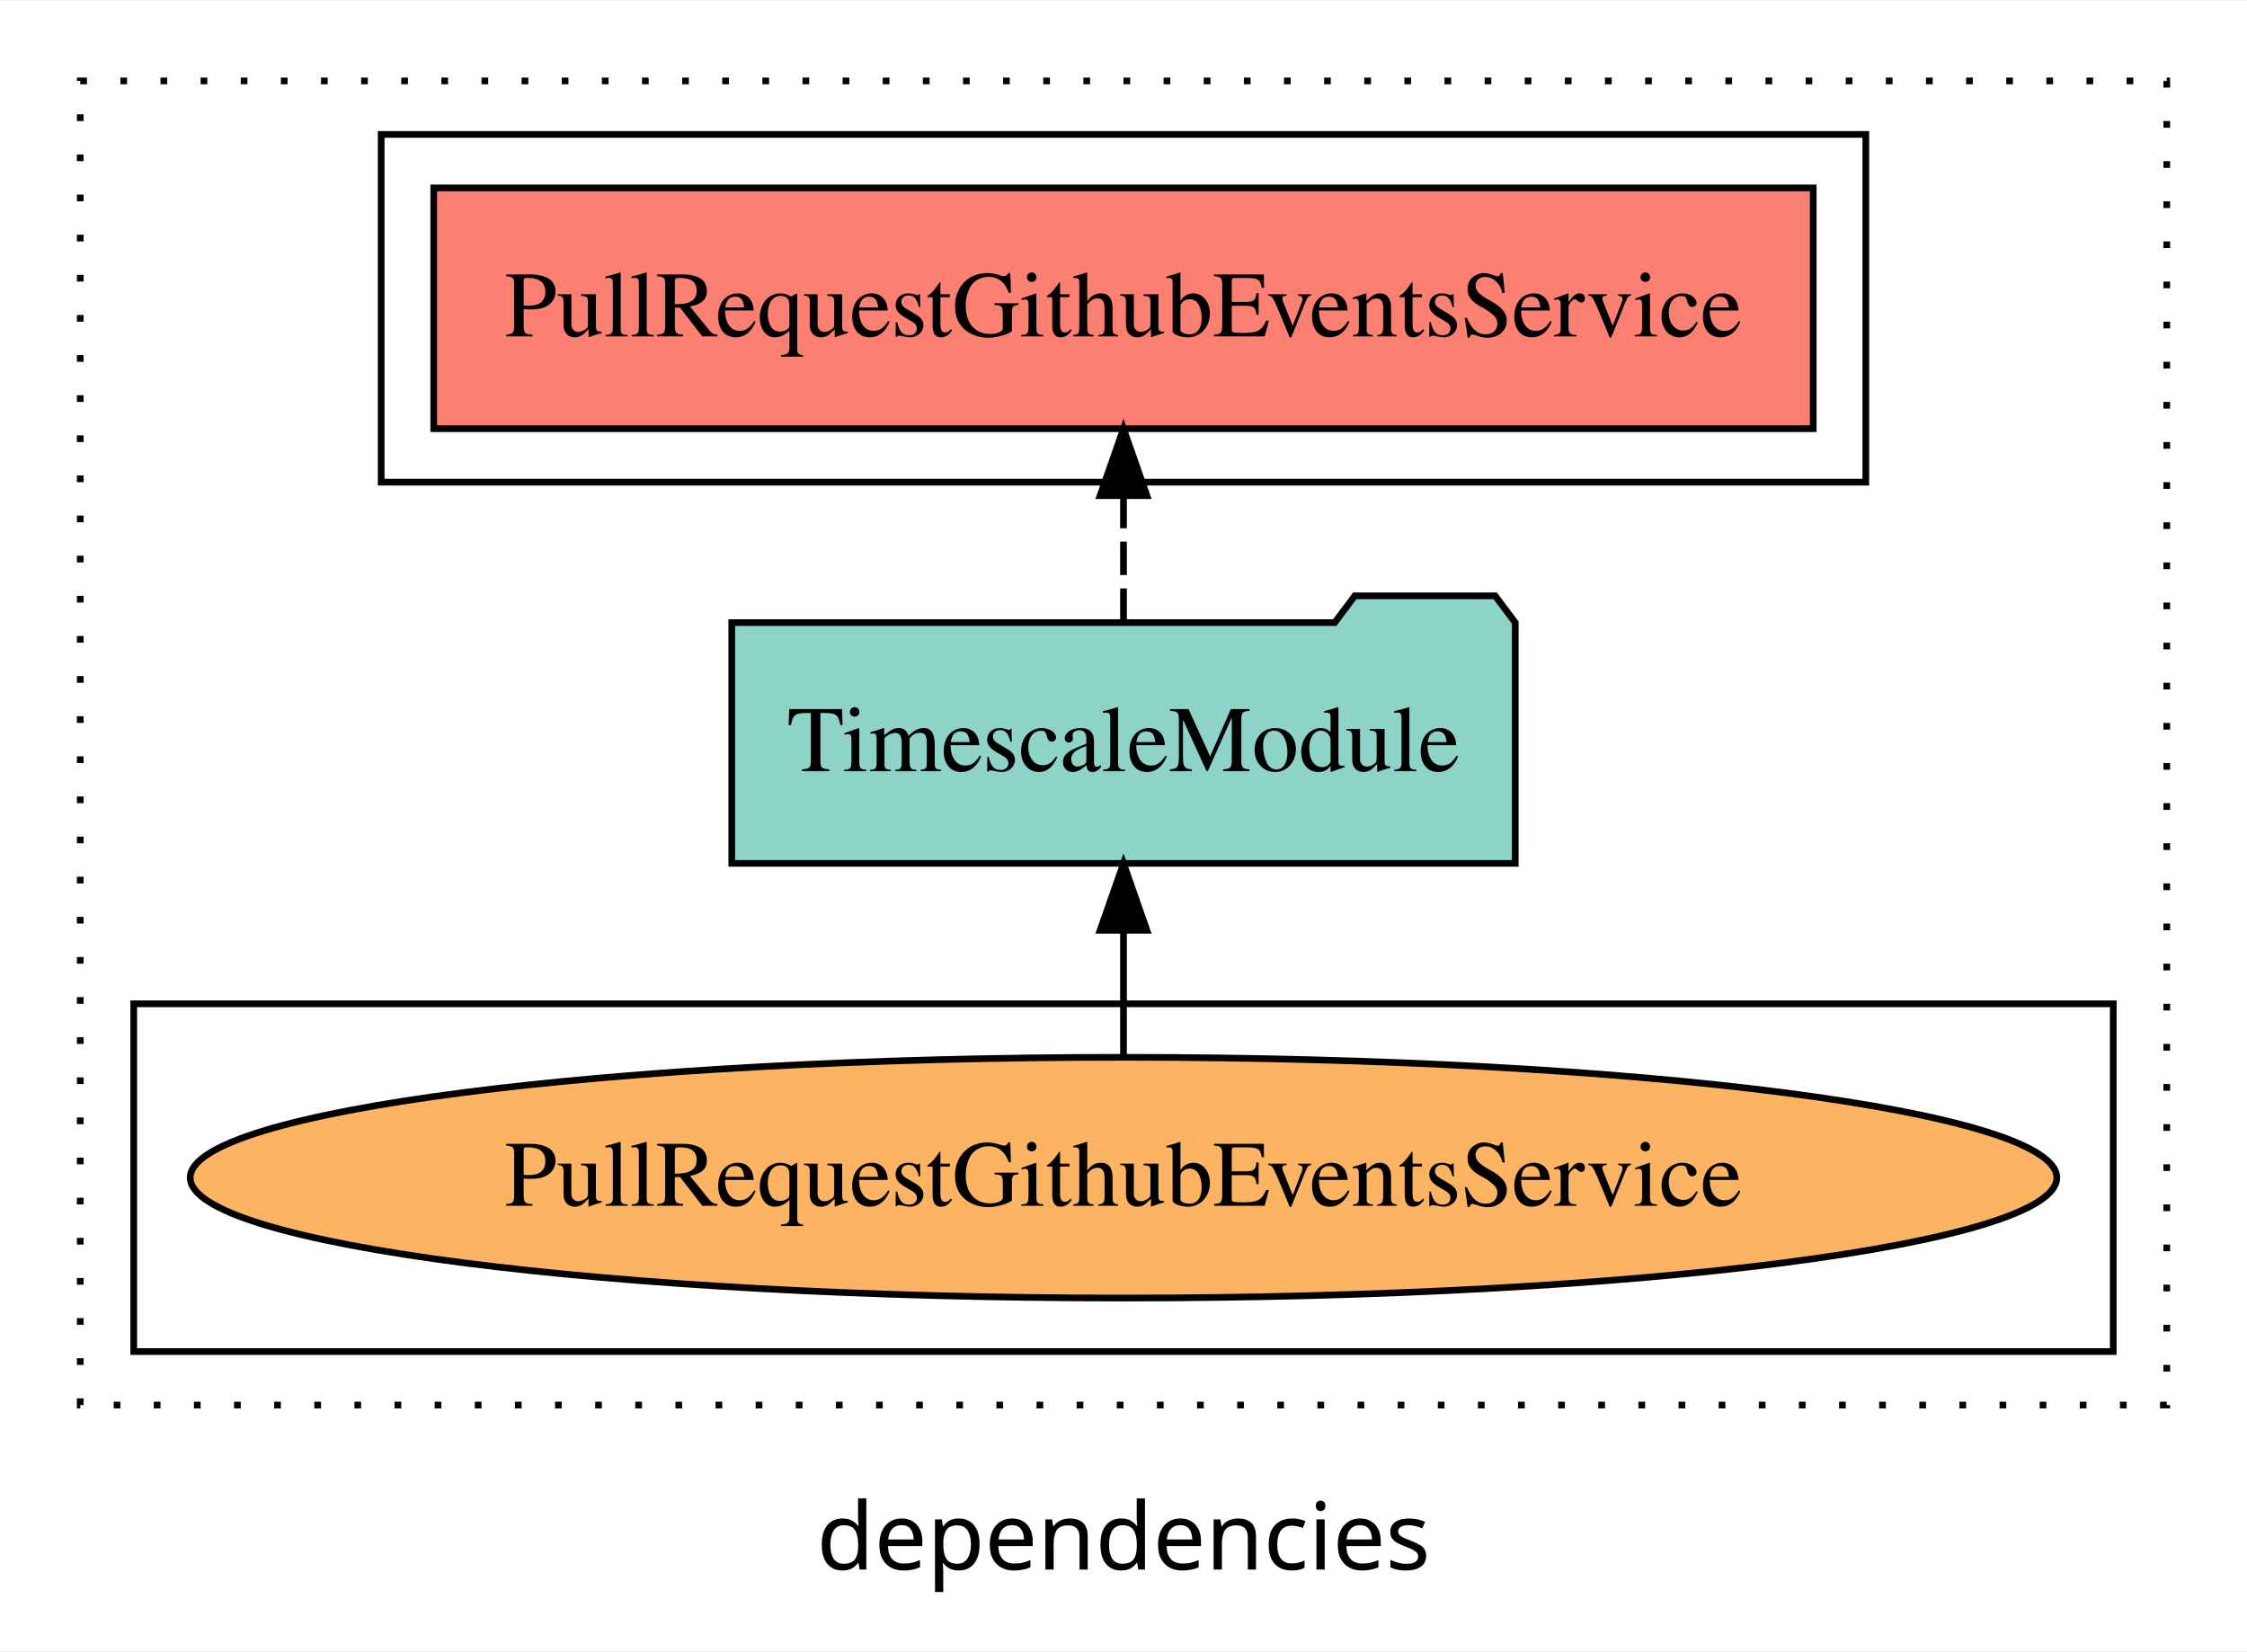
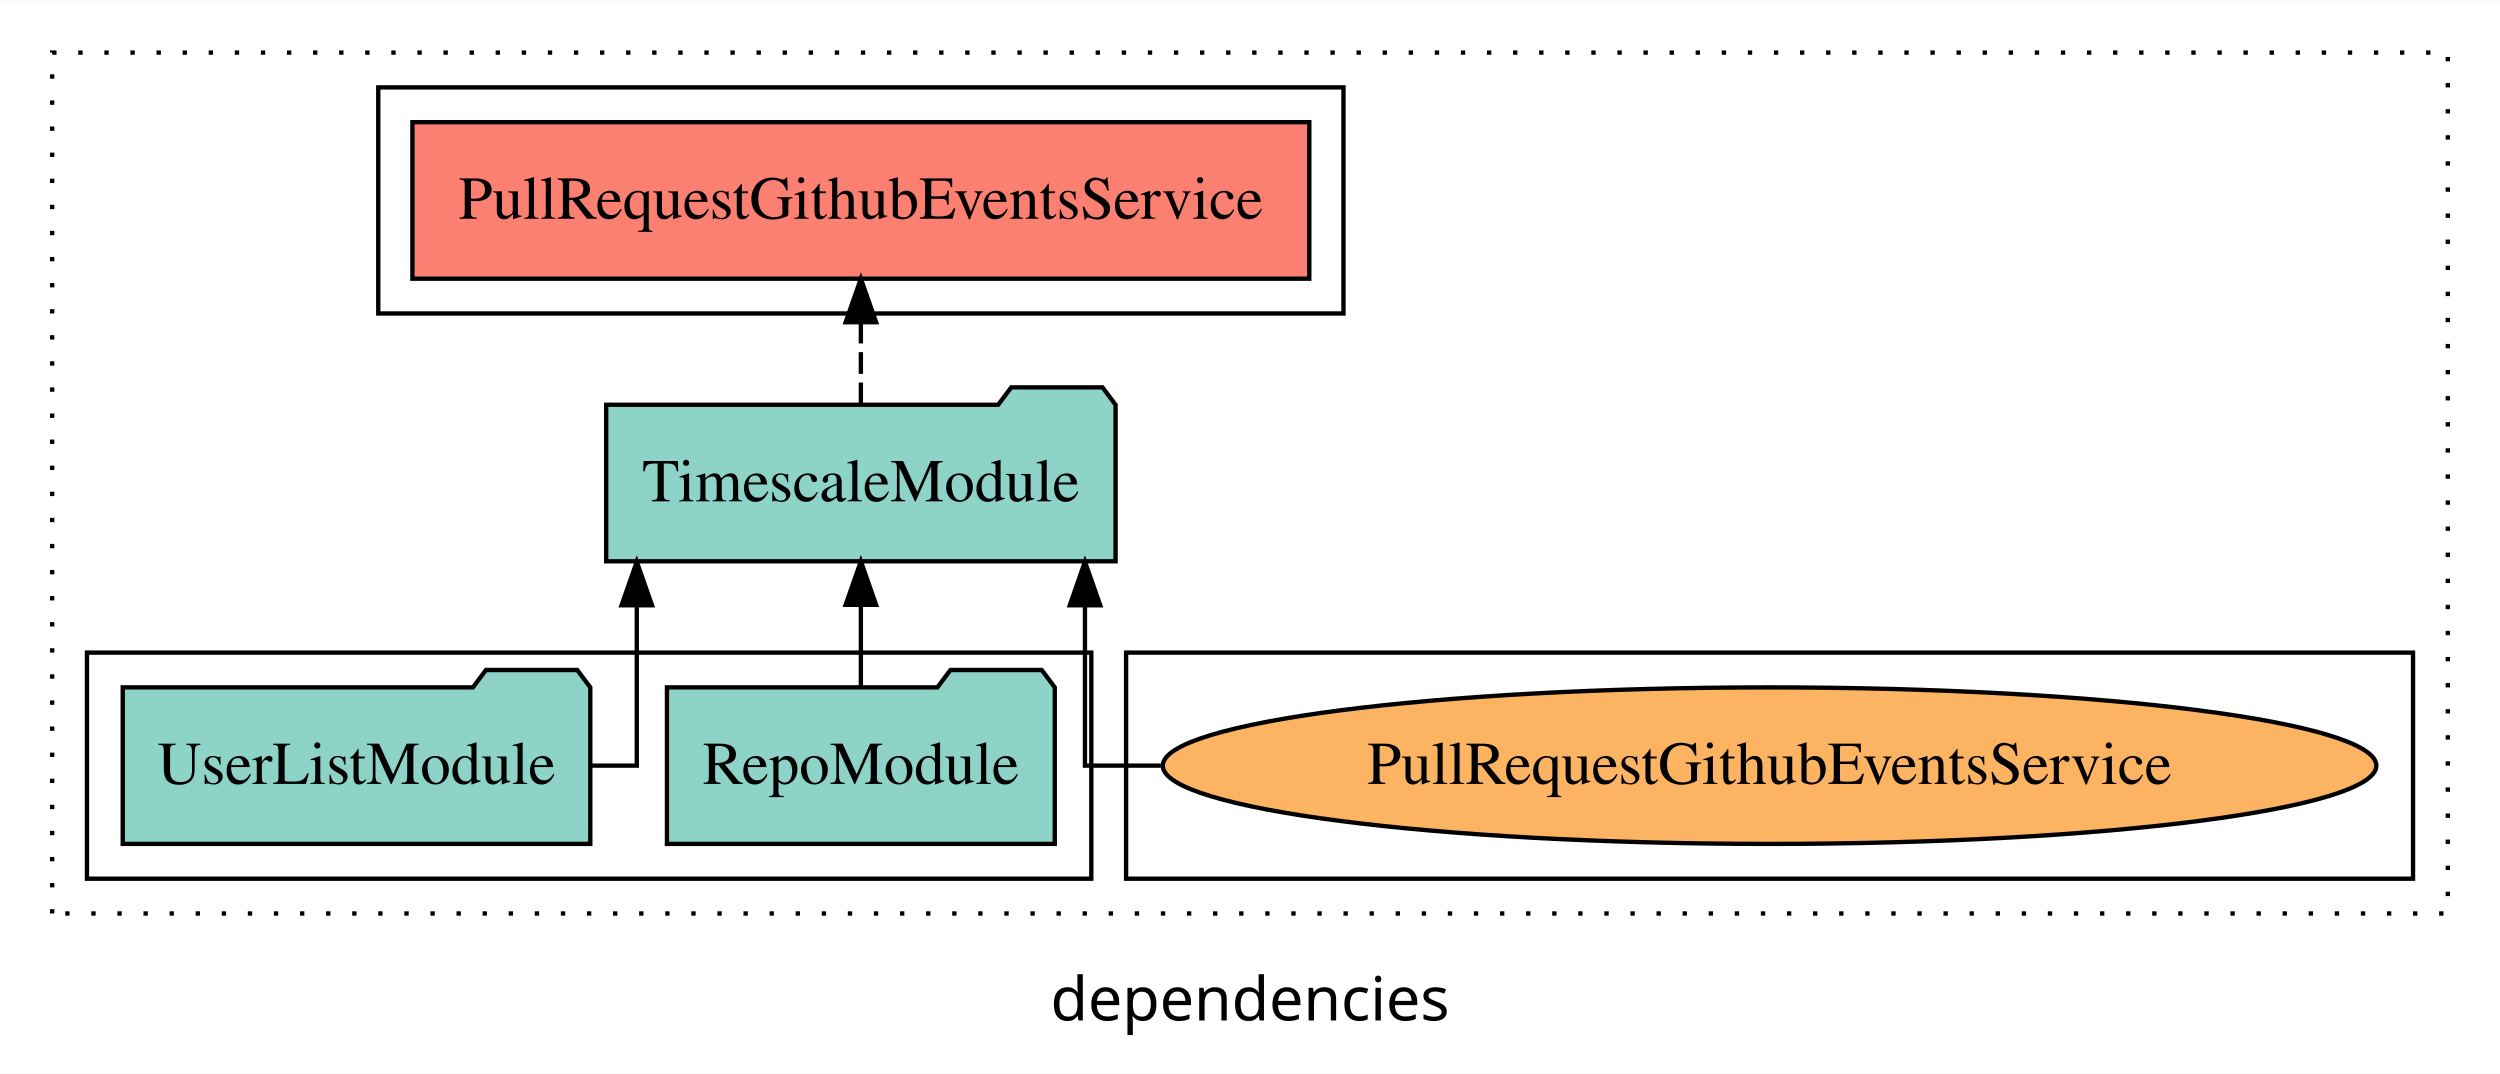
- <svg xmlns="http://www.w3.org/2000/svg" width="336pt" height="247pt" viewBox="0.00 0.00 336.00 246.80">
+ <svg xmlns="http://www.w3.org/2000/svg" width="575pt" height="247pt" viewBox="0.00 0.00 575.00 246.80">
  <g id="graph0" class="graph" transform="scale(1 1) rotate(0) translate(4 242.8)">
-     <polygon fill="white" stroke="transparent" points="-4,4 -4,-242.8 332,-242.8 332,4 -4,4" />
-     <text text-anchor="middle" x="164" y="-8.2" font-family="sans-serif" font-size="14.00">dependencies</text>
+     <polygon fill="white" stroke="transparent" points="-4,4 -4,-242.8 571,-242.8 571,4 -4,4" />
+     <text text-anchor="middle" x="283.5" y="-8.2" font-family="sans-serif" font-size="14.00">dependencies</text>
    <g id="clust1" class="cluster">
-       <polygon fill="none" stroke="black" stroke-dasharray="1,5" points="8,-32.8 8,-230.8 320,-230.8 320,-32.8 8,-32.8" />
+       <polygon fill="none" stroke="black" stroke-dasharray="1,5" points="8,-32.8 8,-230.8 559,-230.8 559,-32.8 8,-32.8" />
+     </g>
+     <g id="clust6" class="cluster">
+       <polygon fill="none" stroke="black" points="255,-40.8 255,-92.8 551,-92.8 551,-40.8 255,-40.8" />
+     </g>
+     <g id="clust3" class="cluster">
+       <polygon fill="none" stroke="black" points="16,-40.8 16,-92.8 247,-92.8 247,-40.8 16,-40.8" />
    </g>
    <g id="clust4" class="cluster">
-       <polygon fill="none" stroke="black" points="53,-170.8 53,-222.8 275,-222.8 275,-170.8 53,-170.8" />
-     </g>
-     <g id="clust6" class="cluster">
-       <polygon fill="none" stroke="black" points="16,-40.8 16,-92.8 312,-92.8 312,-40.8 16,-40.8" />
+       <polygon fill="none" stroke="black" points="83,-170.8 83,-222.8 305,-222.8 305,-170.8 83,-170.8" />
    </g>
    <g id="node1" class="node">
-       <polygon fill="#fb8072" stroke="black" points="267.14,-214.8 60.86,-214.8 60.86,-178.8 267.14,-178.8 267.14,-214.8" />
-       <text text-anchor="middle" x="164" y="-192.6" font-family="Times,serif" font-size="14.00">PullRequestGithubEventsService </text>
+       <polygon fill="#8dd3c7" stroke="black" points="238.6,-84.8 235.6,-88.8 214.6,-88.8 211.6,-84.8 149.4,-84.8 149.4,-48.8 238.6,-48.8 238.6,-84.8" />
+       <text text-anchor="middle" x="194" y="-62.6" font-family="Times,serif" font-size="14.00">RepoModule</text>
+     </g>
+     <g id="node3" class="node">
+       <polygon fill="#8dd3c7" stroke="black" points="252.58,-149.8 249.58,-153.8 228.58,-153.8 225.58,-149.8 135.42,-149.8 135.42,-113.8 252.58,-113.8 252.58,-149.8" />
+       <text text-anchor="middle" x="194" y="-127.6" font-family="Times,serif" font-size="14.00">TimescaleModule</text>
+     </g>
+     <g id="edge1" class="edge">
+       <path fill="none" stroke="black" d="M194,-84.91C194,-84.91 194,-103.79 194,-103.79" />
+       <polygon fill="black" stroke="black" points="190.5,-103.79 194,-113.79 197.5,-103.79 190.5,-103.79" />
    </g>
    <g id="node2" class="node">
-       <polygon fill="#8dd3c7" stroke="black" points="222.58,-149.8 219.58,-153.8 198.58,-153.8 195.58,-149.8 105.42,-149.8 105.42,-113.8 222.58,-113.8 222.58,-149.8" />
-       <text text-anchor="middle" x="164" y="-127.6" font-family="Times,serif" font-size="14.00">TimescaleModule</text>
-     </g>
-     <g id="edge1" class="edge">
-       <path fill="none" stroke="black" stroke-dasharray="5,2" d="M164,-149.91C164,-149.91 164,-168.79 164,-168.79" />
-       <polygon fill="black" stroke="black" points="160.5,-168.79 164,-178.79 167.5,-168.79 160.5,-168.79" />
-     </g>
-     <g id="node3" class="node">
-       <ellipse fill="#fdb462" stroke="black" cx="164" cy="-66.8" rx="139.56" ry="18" />
-       <text text-anchor="middle" x="164" y="-62.6" font-family="Times,serif" font-size="14.00">PullRequestGithubEventsService</text>
+       <polygon fill="#8dd3c7" stroke="black" points="131.77,-84.8 128.77,-88.8 107.77,-88.8 104.77,-84.8 24.23,-84.8 24.23,-48.8 131.77,-48.8 131.77,-84.8" />
+       <text text-anchor="middle" x="78" y="-62.6" font-family="Times,serif" font-size="14.00">UserListModule</text>
    </g>
    <g id="edge2" class="edge">
-       <path fill="none" stroke="black" d="M164,-84.91C164,-84.91 164,-103.79 164,-103.79" />
-       <polygon fill="black" stroke="black" points="160.5,-103.79 164,-113.79 167.5,-103.79 160.5,-103.79" />
+       <path fill="none" stroke="black" d="M131.81,-66.8C138.17,-66.8 142.46,-66.8 142.46,-66.8 142.46,-66.8 142.46,-103.69 142.46,-103.69" />
+       <polygon fill="black" stroke="black" points="138.96,-103.69 142.46,-113.69 145.96,-103.69 138.96,-103.69" />
+     </g>
+     <g id="node4" class="node">
+       <polygon fill="#fb8072" stroke="black" points="297.14,-214.8 90.86,-214.8 90.86,-178.8 297.14,-178.8 297.14,-214.8" />
+       <text text-anchor="middle" x="194" y="-192.6" font-family="Times,serif" font-size="14.00">PullRequestGithubEventsService </text>
+     </g>
+     <g id="edge3" class="edge">
+       <path fill="none" stroke="black" stroke-dasharray="5,2" d="M194,-149.91C194,-149.91 194,-168.79 194,-168.79" />
+       <polygon fill="black" stroke="black" points="190.5,-168.79 194,-178.79 197.5,-168.79 190.5,-168.79" />
+     </g>
+     <g id="node5" class="node">
+       <ellipse fill="#fdb462" stroke="black" cx="403" cy="-66.8" rx="139.56" ry="18" />
+       <text text-anchor="middle" x="403" y="-62.6" font-family="Times,serif" font-size="14.00">PullRequestGithubEventsService</text>
+     </g>
+     <g id="edge4" class="edge">
+       <path fill="none" stroke="black" d="M263,-66.8C252.29,-66.8 245.54,-66.8 245.54,-66.8 245.54,-66.8 245.54,-103.69 245.54,-103.69" />
+       <polygon fill="black" stroke="black" points="242.05,-103.69 245.54,-113.69 249.05,-103.69 242.05,-103.69" />
    </g>
  </g>
</svg>
